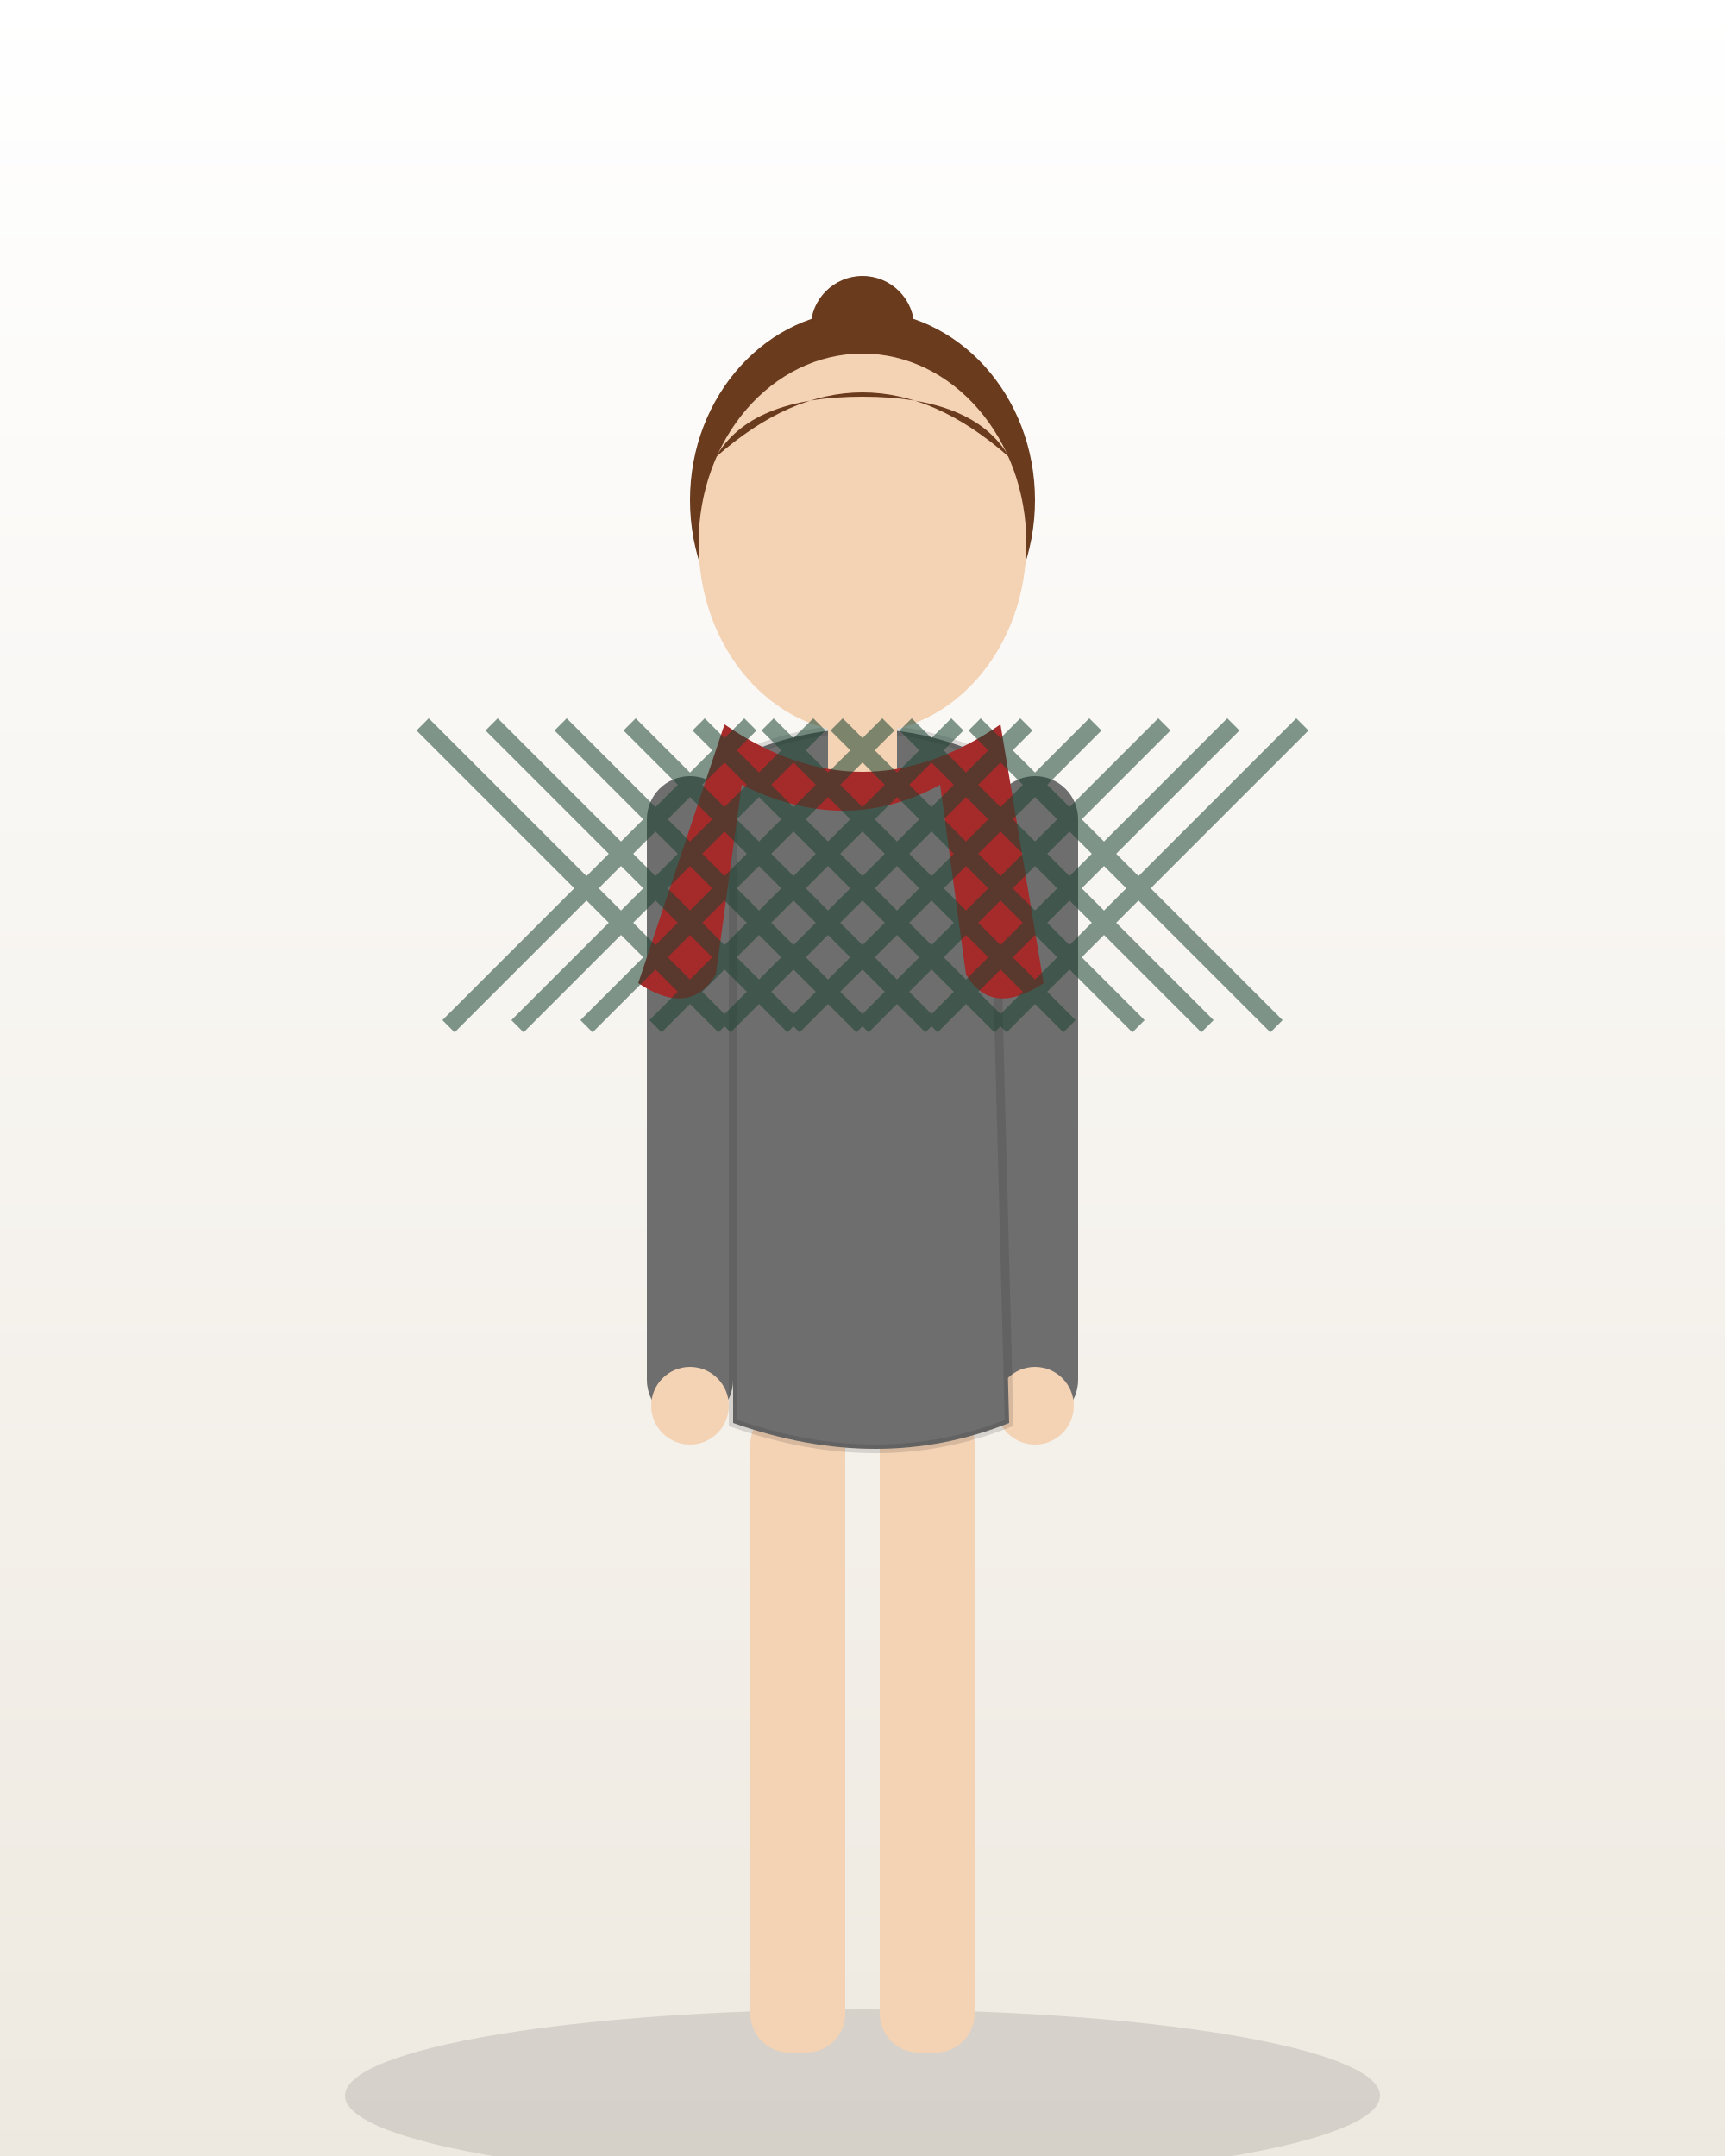
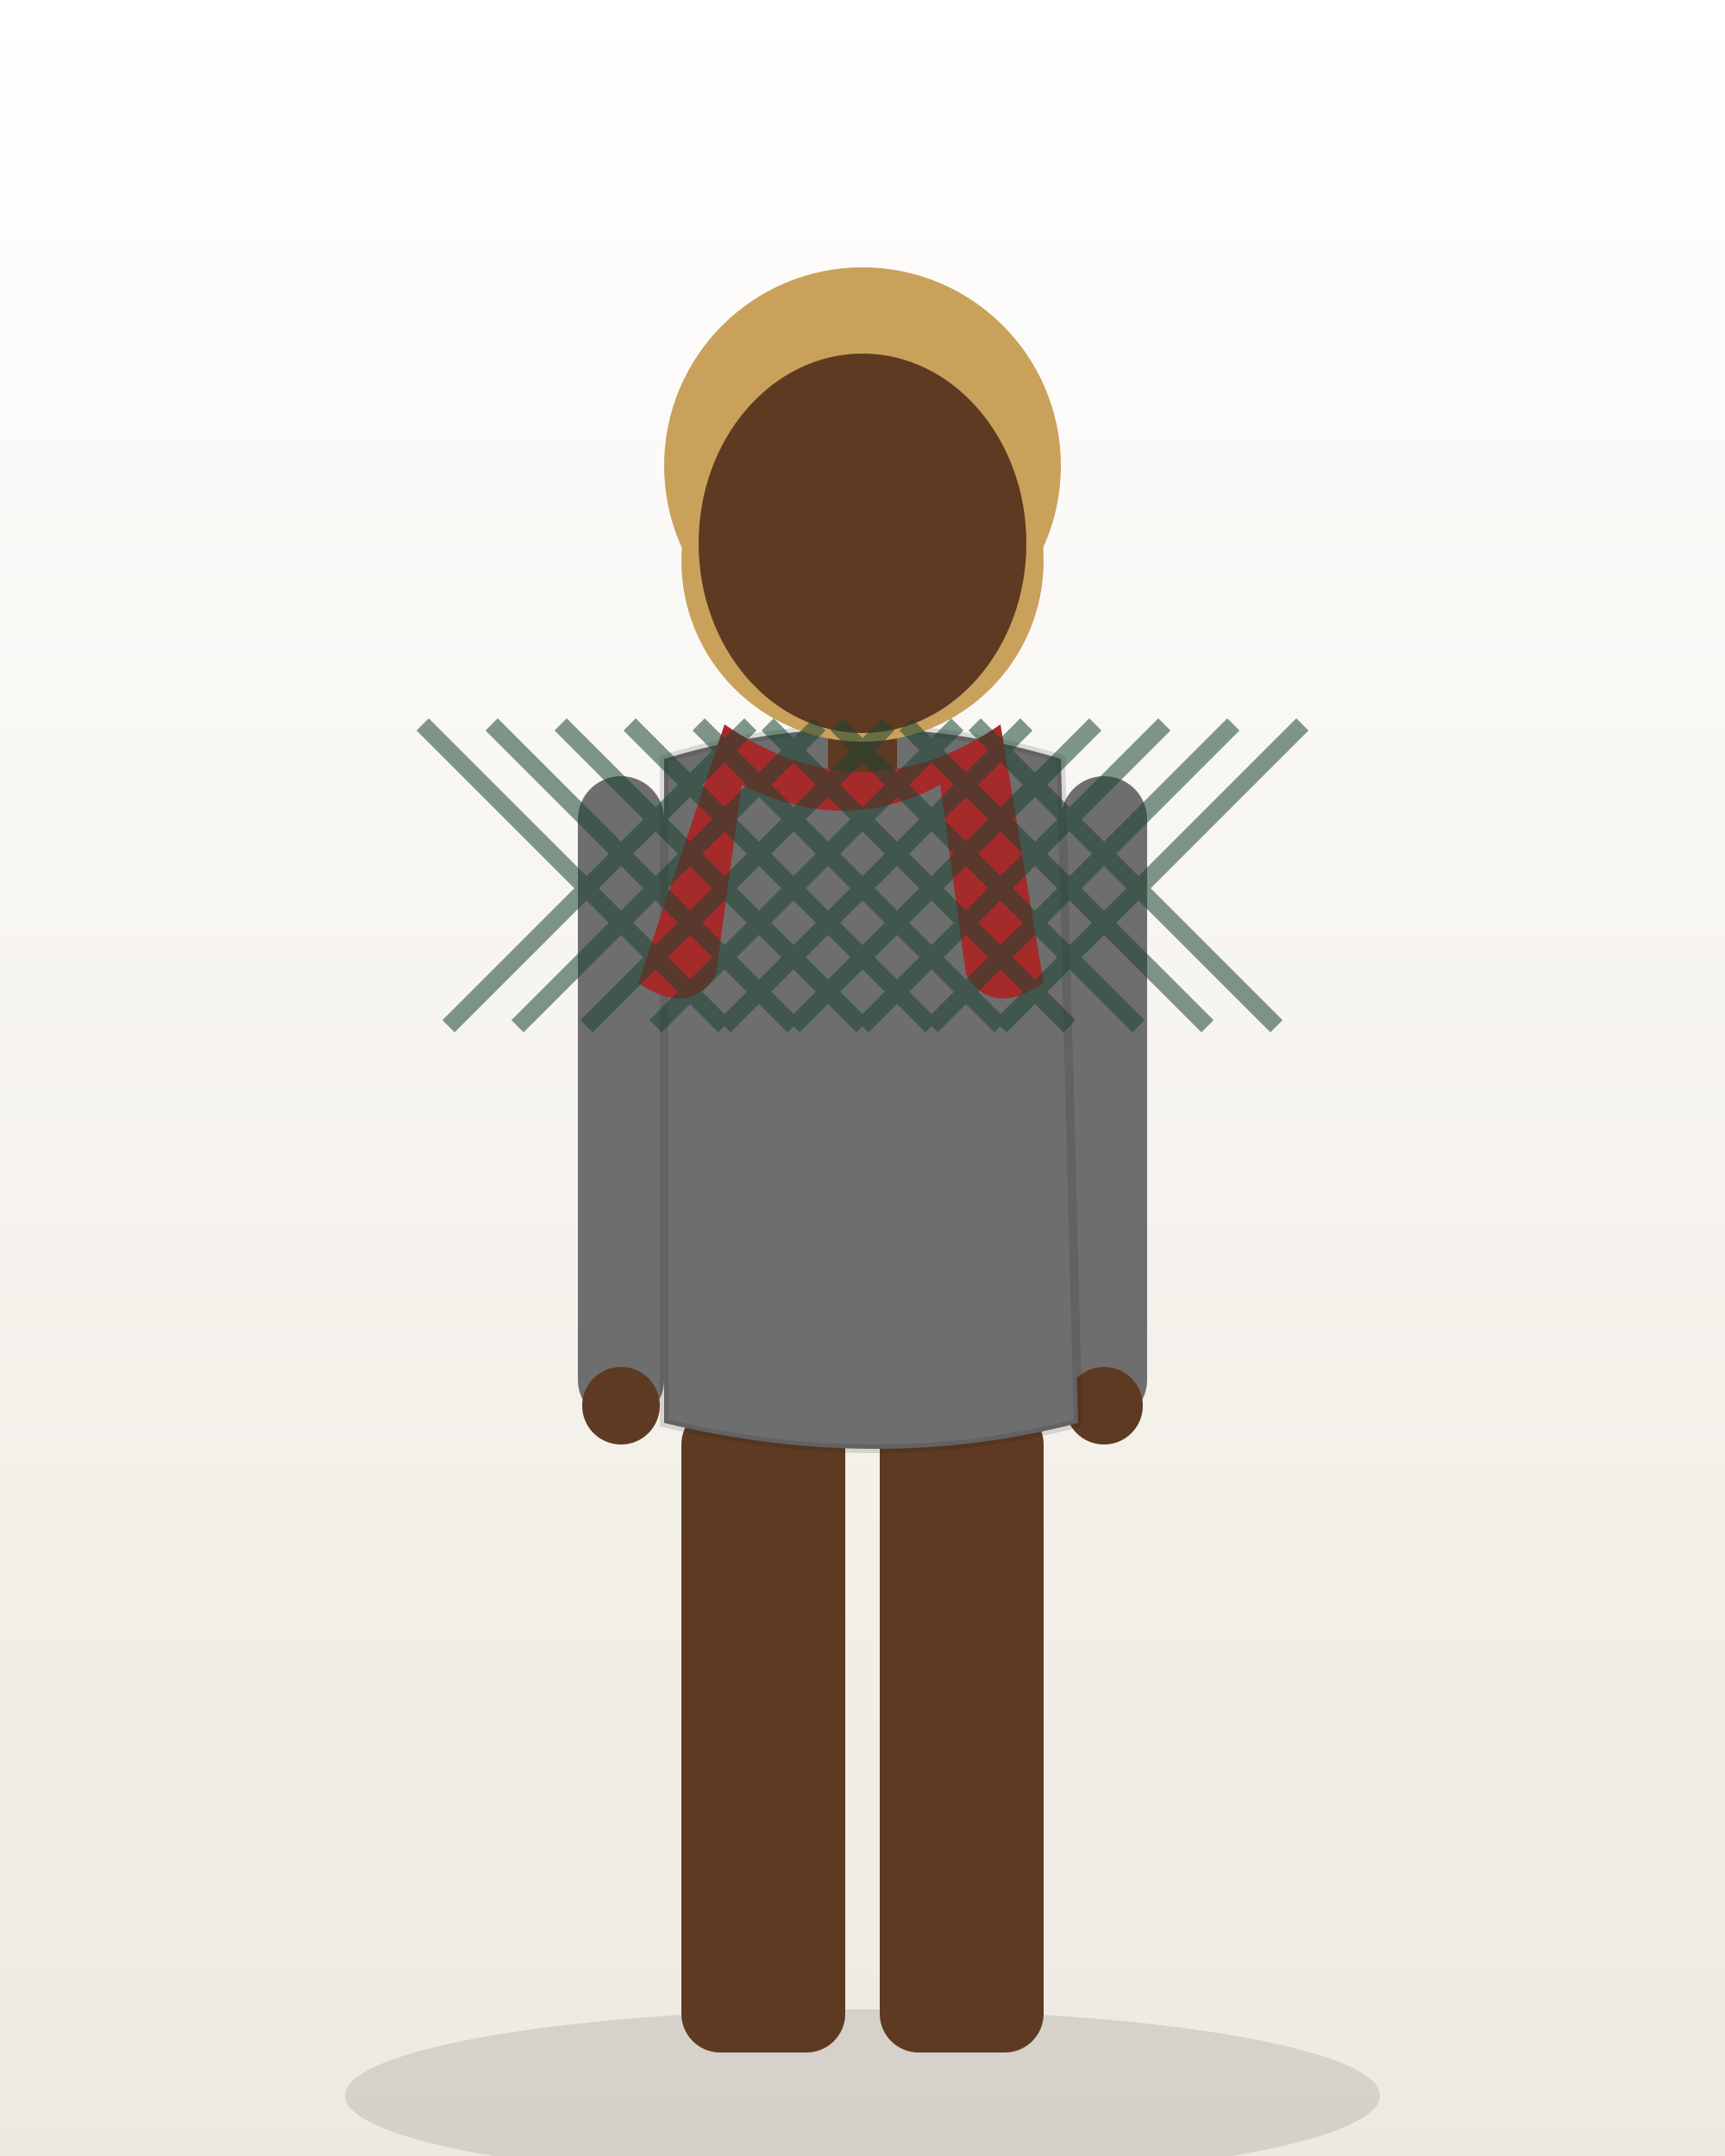
<svg xmlns="http://www.w3.org/2000/svg" width="400" height="500" viewBox="0 0 400 500" role="img" aria-label="Plaid Wool Scarf illustration">
  <defs>
    <linearGradient id="g-plaid-scarf" x1="0" y1="0" x2="0" y2="1">
      <stop offset="0" stop-color="#ffffff" />
      <stop offset="1" stop-color="#eee9e0" />
    </linearGradient>
  </defs>
  <rect width="400" height="500" fill="url(#g-plaid-scarf)" />
  <ellipse cx="200" cy="486" rx="120" ry="20" fill="#1c1a17" opacity="0.12" />
  <clipPath id="t-plaid-scarf">
-     <path d="M170 176     q30 -14 60 0     l4 154     q-30 12 -64 0 Z" />
+     <path d="M154 176     q46 -14 92 0     l4 154     q-46 12 -96 0 Z" />
  </clipPath>
-   <rect x="174" y="326" width="22" height="150" rx="9" fill="#F4D2B4" />
-   <rect x="204" y="326" width="22" height="150" rx="9" fill="#F4D2B4" />
-   <rect x="150" y="180" width="20" height="150" rx="10" fill="#6E6E6E" />
-   <rect x="230" y="180" width="20" height="150" rx="10" fill="#6E6E6E" />
-   <circle cx="160" cy="326" r="9" fill="#F4D2B4" />
-   <circle cx="240" cy="326" r="9" fill="#F4D2B4" />
-   <path d="M170 176     q30 -14 60 0     l4 154     q-30 12 -64 0 Z" fill="#6E6E6E" stroke="#1c1a17" stroke-opacity="0.14" stroke-width="2" />
+   <rect x="158" y="326" width="38" height="150" rx="9" fill="#5E3A22" />
+   <rect x="204" y="326" width="38" height="150" rx="9" fill="#5E3A22" />
+   <rect x="134" y="180" width="20" height="150" rx="10" fill="#6E6E6E" />
+   <rect x="246" y="180" width="20" height="150" rx="10" fill="#6E6E6E" />
+   <circle cx="144" cy="326" r="9" fill="#5E3A22" />
+   <circle cx="256" cy="326" r="9" fill="#5E3A22" />
+   <path d="M154 176     q46 -14 92 0     l4 154     q-46 12 -96 0 Z" fill="#6E6E6E" stroke="#1c1a17" stroke-opacity="0.14" stroke-width="2" />
  <g clip-path="url(#t-plaid-scarf)" />
-   <rect x="192" y="150" width="16" height="30" fill="#F4D2B4" />
-   <ellipse cx="200" cy="116" rx="40" ry="44" fill="#6B3B1E" />
-   <circle cx="200" cy="76" r="12" fill="#6B3B1E" />
-   <ellipse cx="200" cy="126" rx="38" ry="44" fill="#F4D2B4" />
-   <path d="M166 106 q34 -30 68 0 q-8 -14 -34 -14 q-26 0 -34 14 Z" fill="#6B3B1E" />
+   <rect x="192" y="150" width="16" height="30" fill="#5E3A22" />
+   <circle cx="200" cy="108" r="46" fill="#C9A15A" />
+   <circle cx="200" cy="130" r="42" fill="#C9A15A" />
+   <ellipse cx="200" cy="126" rx="38" ry="44" fill="#5E3A22" />
  <path d="M168 168 q32 22 64 0 l10 60 q-12 8 -18 -2 l-6 -44 q-22 12 -46 0 l-6 44 q-6 10 -18 2 Z" fill="#A52A2A" />
  <g stroke="#1B4332" stroke-width="4" opacity="0.55">
    <line x1="98" y1="168" x2="168" y2="238" />
    <line x1="114" y1="168" x2="184" y2="238" />
    <line x1="130" y1="168" x2="200" y2="238" />
    <line x1="146" y1="168" x2="216" y2="238" />
    <line x1="162" y1="168" x2="232" y2="238" />
    <line x1="178" y1="168" x2="248" y2="238" />
    <line x1="194" y1="168" x2="264" y2="238" />
    <line x1="210" y1="168" x2="280" y2="238" />
    <line x1="226" y1="168" x2="296" y2="238" />
    <line x1="302" y1="168" x2="232" y2="238" />
    <line x1="286" y1="168" x2="216" y2="238" />
    <line x1="270" y1="168" x2="200" y2="238" />
    <line x1="254" y1="168" x2="184" y2="238" />
    <line x1="238" y1="168" x2="168" y2="238" />
    <line x1="222" y1="168" x2="152" y2="238" />
    <line x1="206" y1="168" x2="136" y2="238" />
    <line x1="190" y1="168" x2="120" y2="238" />
    <line x1="174" y1="168" x2="104" y2="238" />
  </g>
</svg>
